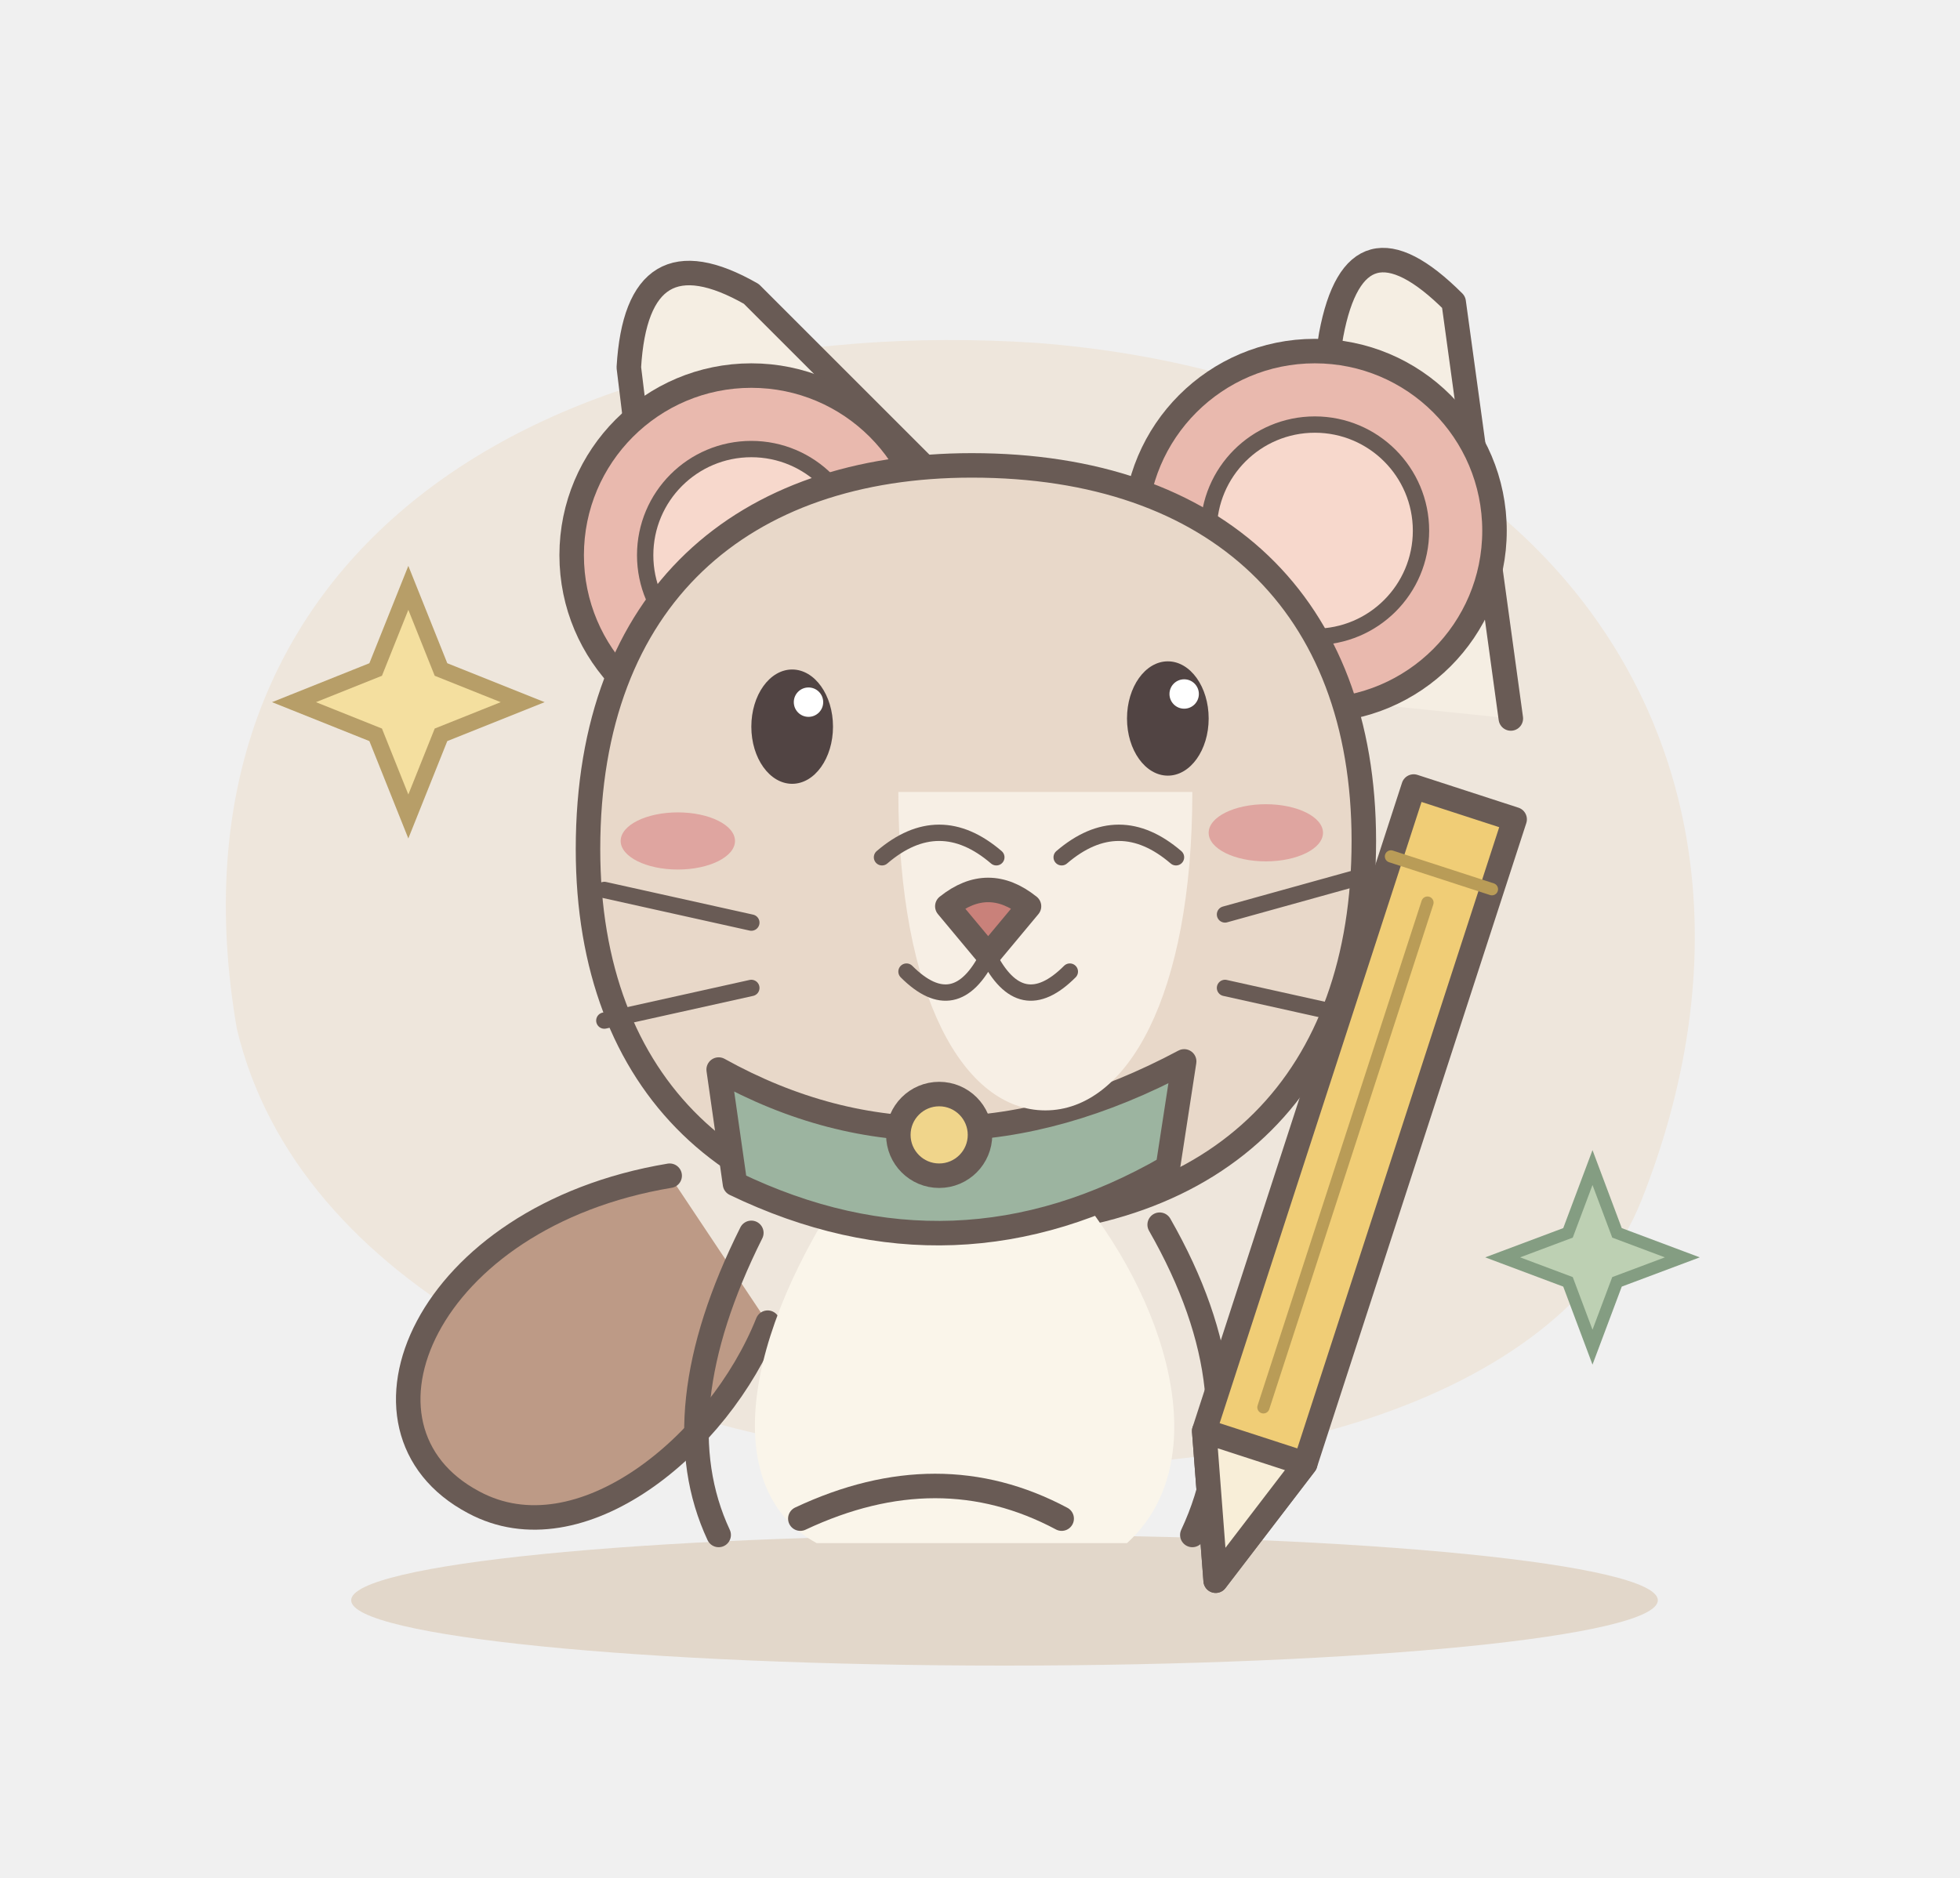
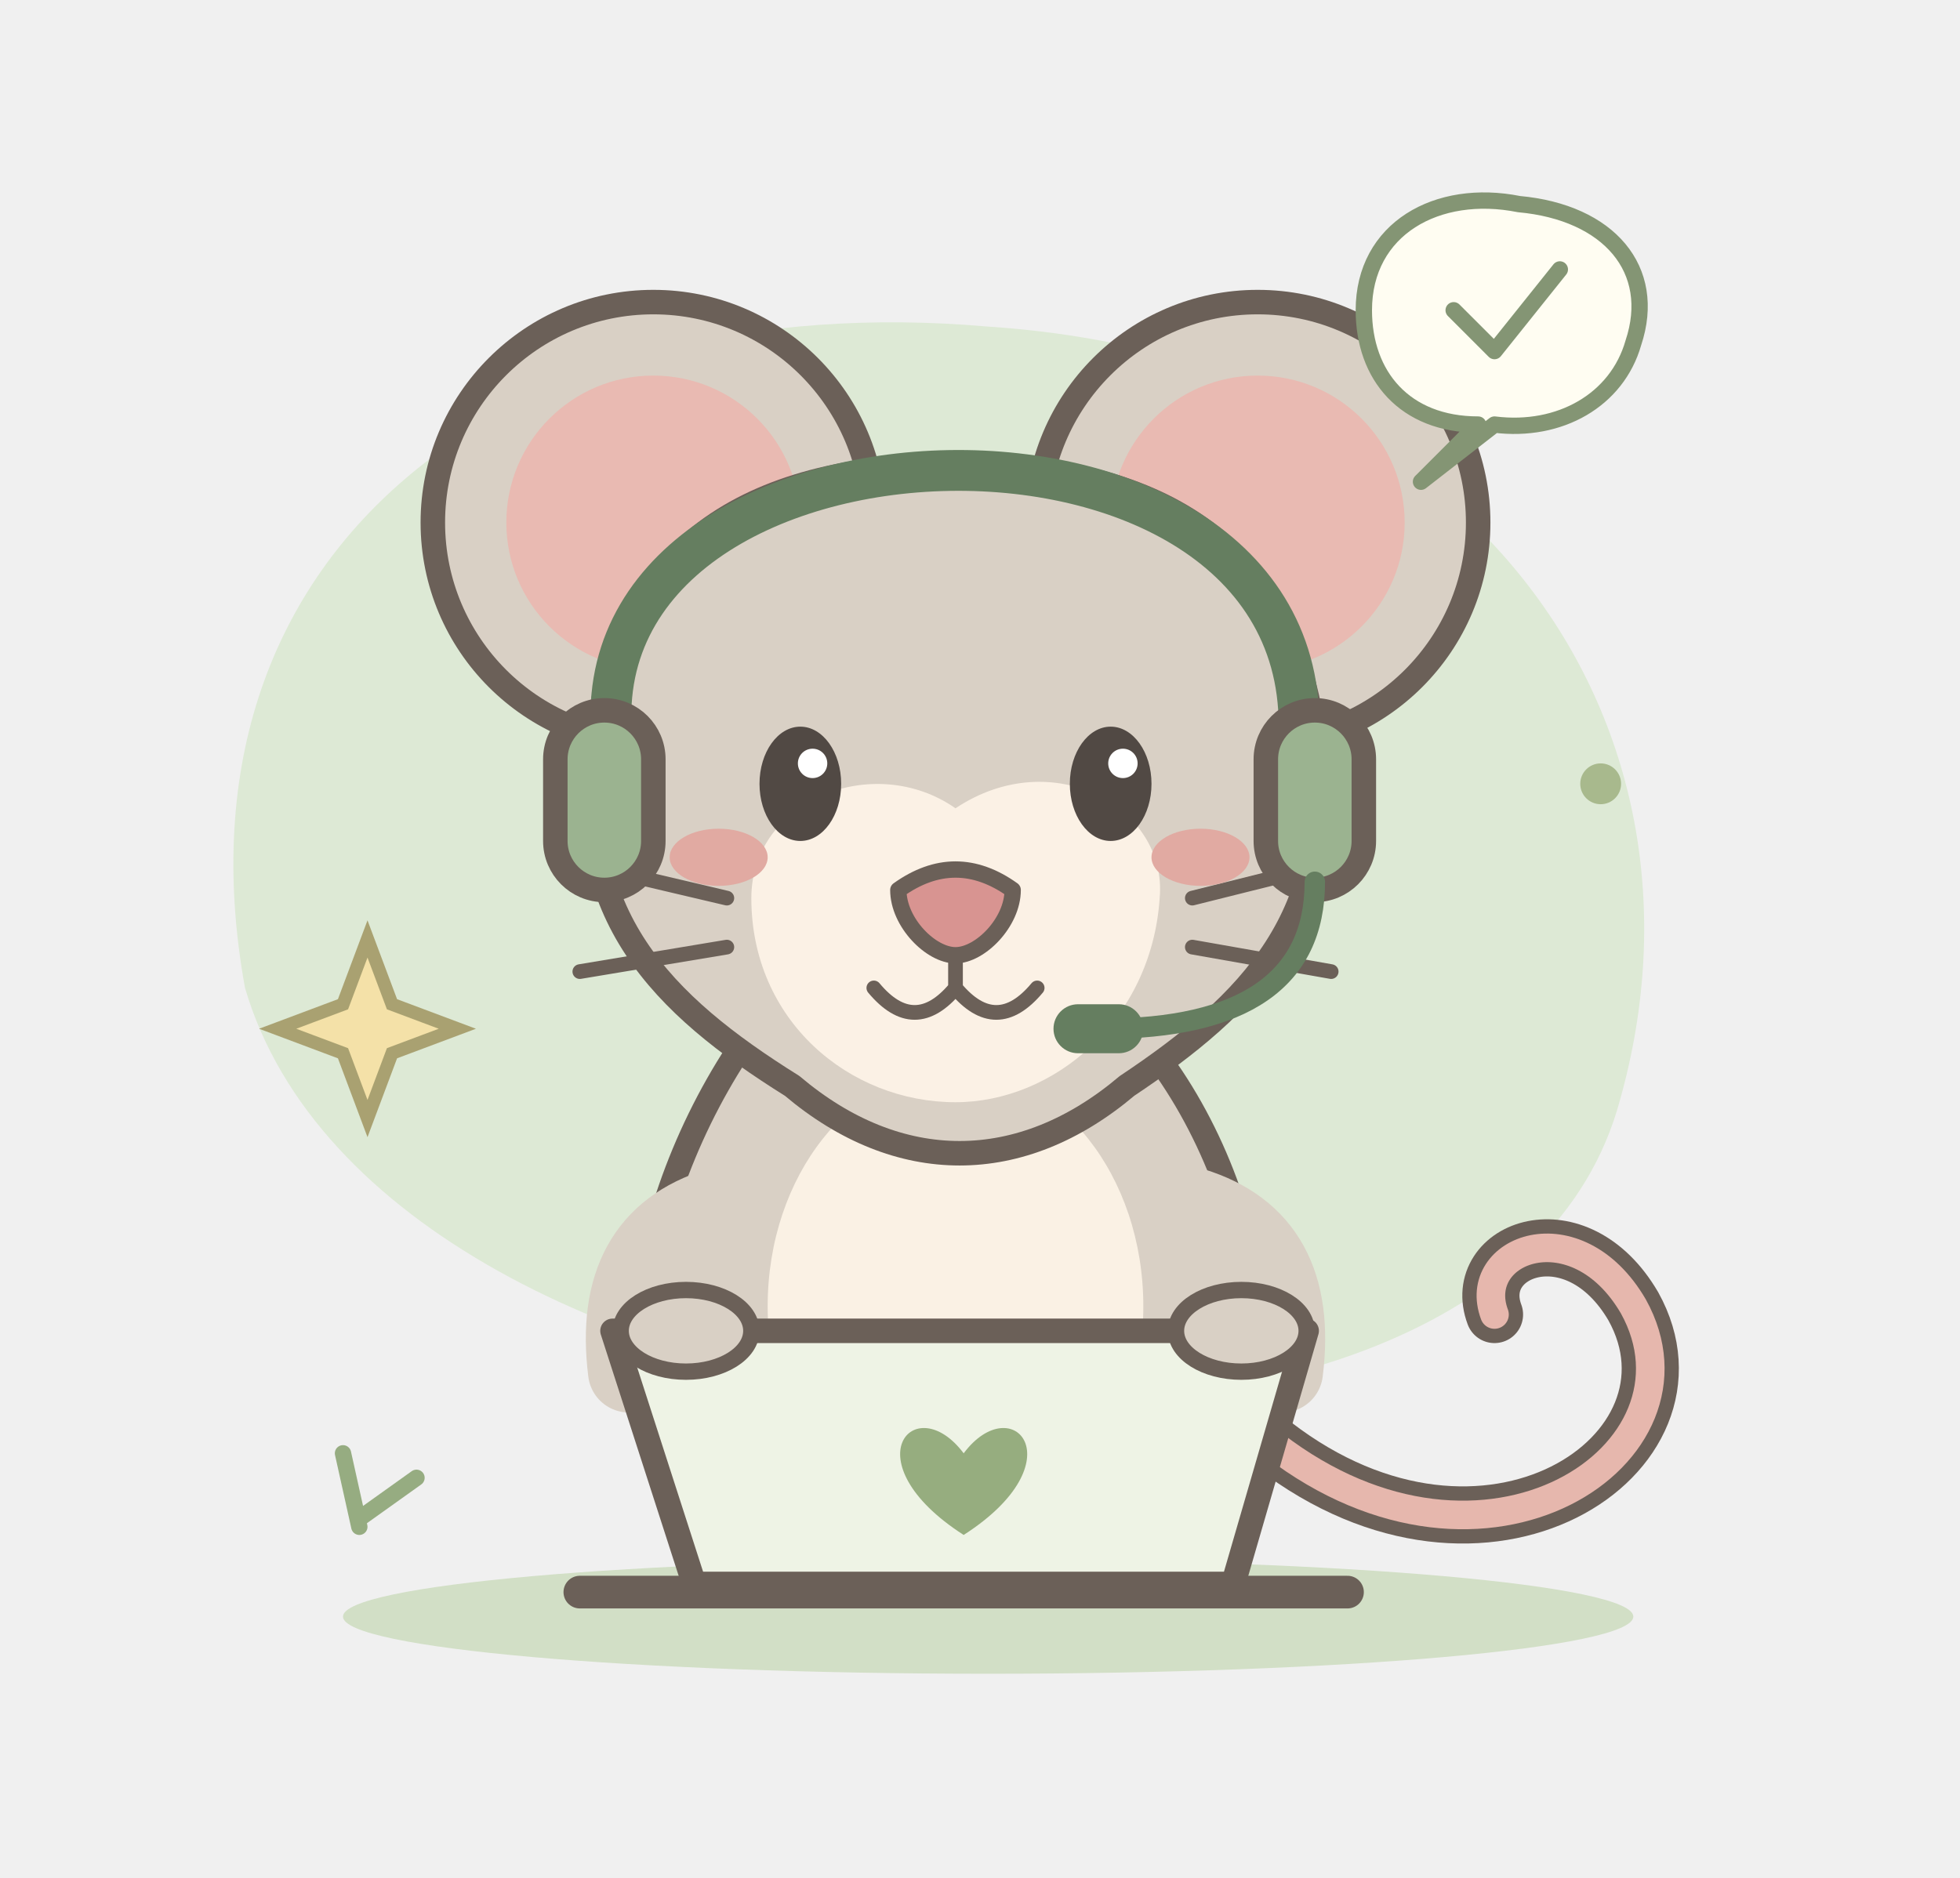
<svg xmlns="http://www.w3.org/2000/svg" viewBox="0 0 240 230" fill="none">
-   <path d="M29 126c-10-58 37-88 98-84 64 5 95 52 74 105-20 50-157 42-172-21Z" fill="#eee6dc" />
-   <ellipse cx="123" cy="196" rx="80" ry="8" fill="#e2d7ca" />
-   <g stroke="#695b55" stroke-width="3" stroke-linecap="round" stroke-linejoin="round">
-     <path d="M82 144c-30 5-41 31-24 40 13 7 30-7 36-22" fill="#bd9a86" />
-     <path d="M82 86 77 45q1-17 15-9l25 25m39 24 7-44q3-16 15-4l7 51" fill="#f5eee3" />
-     <circle cx="92" cy="68" r="22" fill="#e9b9ae" />
-     <circle cx="161" cy="65" r="22" fill="#e9b9ae" />
-     <circle cx="92" cy="68" r="13" fill="#f7d8cc" stroke-width="2" />
-     <circle cx="161" cy="65" r="13" fill="#f7d8cc" stroke-width="2" />
-     <path d="M72 104c0-31 19-47 47-47 30 0 48 17 48 46 0 29-17 47-48 47-29 0-47-17-47-46Z" fill="#e8d8c9" />
-     <path d="M103 146c-13 20-14 37-3 43h38c11-10 5-30-7-44" fill="#faf5ea" stroke="none" />
-     <path d="M92 151q-11 22-4 37m54-38q12 21 4 38" />
-     <path d="M98 186q17-8 32 0" />
-     <path d="M88 131q27 15 57-1l-2 13q-26 15-53 2Z" fill="#9cb4a0" />
-     <circle cx="115" cy="139" r="5" fill="#f0d58b" />
-     <path d="M110 97c0 25 8 39 18 39s18-14 18-39" fill="#f7efe5" stroke="none" />
-     <path d="M108 105q7-6 14 0m8 0q7-6 14 0" stroke-width="2" />
-     <path d="M116 111q5-4 10 0l-5 6Z" fill="#c9817a" />
-     <path d="M121 117q-4 8-10 2m10-2q4 8 10 2" stroke-width="2" />
-     <path d="m92 113-18-4m18 12-18 4m76-13 18-5m-18 14 18 4" stroke-width="2" />
-     <g transform="rotate(18 164 147)">
-       <path d="M157 96h13v83l-6 17-7-17Z" fill="#f0cd76" />
-       <path d="M157 105h13m-7 4v65" stroke="#b99c57" stroke-width="1.5" />
-       <path d="M157 179h13l-6 17Z" fill="#f8eed8" />
-     </g>
+   <path d="M30 121C20 66 64 35 121 40c60 4 91 49 77 96-17 56-151 43-168-15Z" fill="#dde9d5" />
+   <ellipse cx="121" cy="198" rx="79" ry="7" fill="#d2dfc6" />
+   <g stroke="#6b6058" stroke-width="3" stroke-linecap="round" stroke-linejoin="round">
+     <path d="M156 177c26 20 54 1 44-17-7-12-20-7-17 1" stroke-width="7" />
+     <path d="M156 177c26 20 54 1 44-17-7-12-20-7-17 1" stroke="#e6b7ad" stroke-width="3.5" />
+     <path d="M93 125c-15 20-20 49-7 61 11 10 51 9 62-2 11-12 6-42-10-59Z" fill="#d9d0c5" />
+     <ellipse cx="117" cy="160" rx="23" ry="29" fill="#faf1e4" stroke="none" />
+     <circle cx="80" cy="64" r="27" fill="#d9d0c5" />
+     <circle cx="154" cy="64" r="27" fill="#d9d0c5" />
+     <circle cx="80" cy="64" r="18" fill="#e9bab2" stroke="none" />
+     <circle cx="154" cy="64" r="18" fill="#e9bab2" stroke="none" />
+     <path d="M161 91c3 21-8 32-23 42-13 11-28 11-41 0-16-10-27-21-24-42 3-25 20-34 44-34s41 9 44 34Z" fill="#d9d0c5" />
+     <path d="M92 110c0-12 15-18 25-11 12-8 26 0 25 11-1 15-13 25-25 25-13 0-25-10-25-25Z" fill="#fbf1e5" stroke="none" />
+     <path d="M110 109q7-5 14 0c0 4-4 8-7 8s-7-4-7-8Z" fill="#d89491" stroke-width="2" />
+     <path d="M117 117v4m0 0q-5 6-10 0m10 0q5 6 10 0" stroke-width="1.8" />
+     <path d="m89 110-17-4m17 10-18 3m75-9 16-4m-16 10 17 3" stroke-width="1.8" />
+     <path d="M75 91c-5-43 87-46 84 0" stroke="#657e60" stroke-width="5" />
+     <rect x="68" y="87" width="12" height="22" rx="6" fill="#9bb390" />
+     <rect x="155" y="87" width="12" height="22" rx="6" fill="#9bb390" />
+     <path d="M161 108q0 18-26 18" stroke="#657e60" stroke-width="2.5" />
+     <rect x="129" y="123" width="11" height="6" rx="3" fill="#657e60" stroke="none" />
+     <path d="M88 148q-13 4-11 20m69-20q13 4 11 20" stroke="#d9d0c5" stroke-width="10" />
+     <path d="M75 163h85l-9 31H85Z" fill="#eef3e5" />
+     <path d="M71 195h94" stroke-width="4" />
+     <ellipse cx="84" cy="163" rx="8" ry="5" fill="#d9d0c5" stroke-width="2" />
+     <ellipse cx="152" cy="163" rx="8" ry="5" fill="#d9d0c5" stroke-width="2" />
+     <path d="M118 178c-6-8-14 1 0 10 14-9 6-18 0-10Z" fill="#96ad7f" stroke="none" />
+     <path d="M181 52c-9 0-14-6-14-14 0-10 9-15 19-13 11 1 17 8 14 17-2 7-9 11-17 10l-9 7Z" fill="#fffdf2" stroke="#849574" stroke-width="2" />
+     <path d="m178 38 5 5 8-10" stroke="#849574" stroke-width="2" />
  </g>
-   <ellipse cx="97" cy="89" rx="5" ry="7" fill="#514443" />
-   <ellipse cx="143" cy="88" rx="5" ry="7" fill="#514443" />
-   <circle cx="99" cy="86" r="1.8" fill="white" />
-   <circle cx="145" cy="85" r="1.8" fill="white" />
-   <ellipse cx="83" cy="103" rx="7" ry="3.5" fill="#dfa5a0" />
-   <ellipse cx="155" cy="102" rx="7" ry="3.5" fill="#dfa5a0" />
-   <path d="m46 82 4-10 4 10 10 4-10 4-4 10-4-10-10-4Z" fill="#f4df9f" stroke="#b79e68" stroke-width="2" />
-   <path d="m192 151 3-8 3 8 8 3-8 3-3 8-3-8-8-3Z" fill="#bdd0b3" stroke="#849d82" stroke-width="1.5" />
+   <ellipse cx="98" cy="96" rx="5" ry="7" fill="#514944" />
+   <ellipse cx="136" cy="96" rx="5" ry="7" fill="#514944" />
+   <circle cx="99.5" cy="93.5" r="1.8" fill="white" />
+   <circle cx="137.5" cy="93.5" r="1.8" fill="white" />
+   <ellipse cx="88" cy="105" rx="6" ry="3.5" fill="#e1aaa2" />
+   <ellipse cx="147" cy="105" rx="6" ry="3.5" fill="#e1aaa2" />
+   <path d="m42 123 3-8 3 8 8 3-8 3-3 8-3-8-8-3Z" fill="#f4e1a8" stroke="#a9a171" stroke-width="1.6" />
+   <path d="m44 187-2-9m2 8 7-5" stroke="#96ac81" stroke-width="2" stroke-linecap="round" />
+   <circle cx="196" cy="96" r="2.5" fill="#a8b98d" />
</svg>
